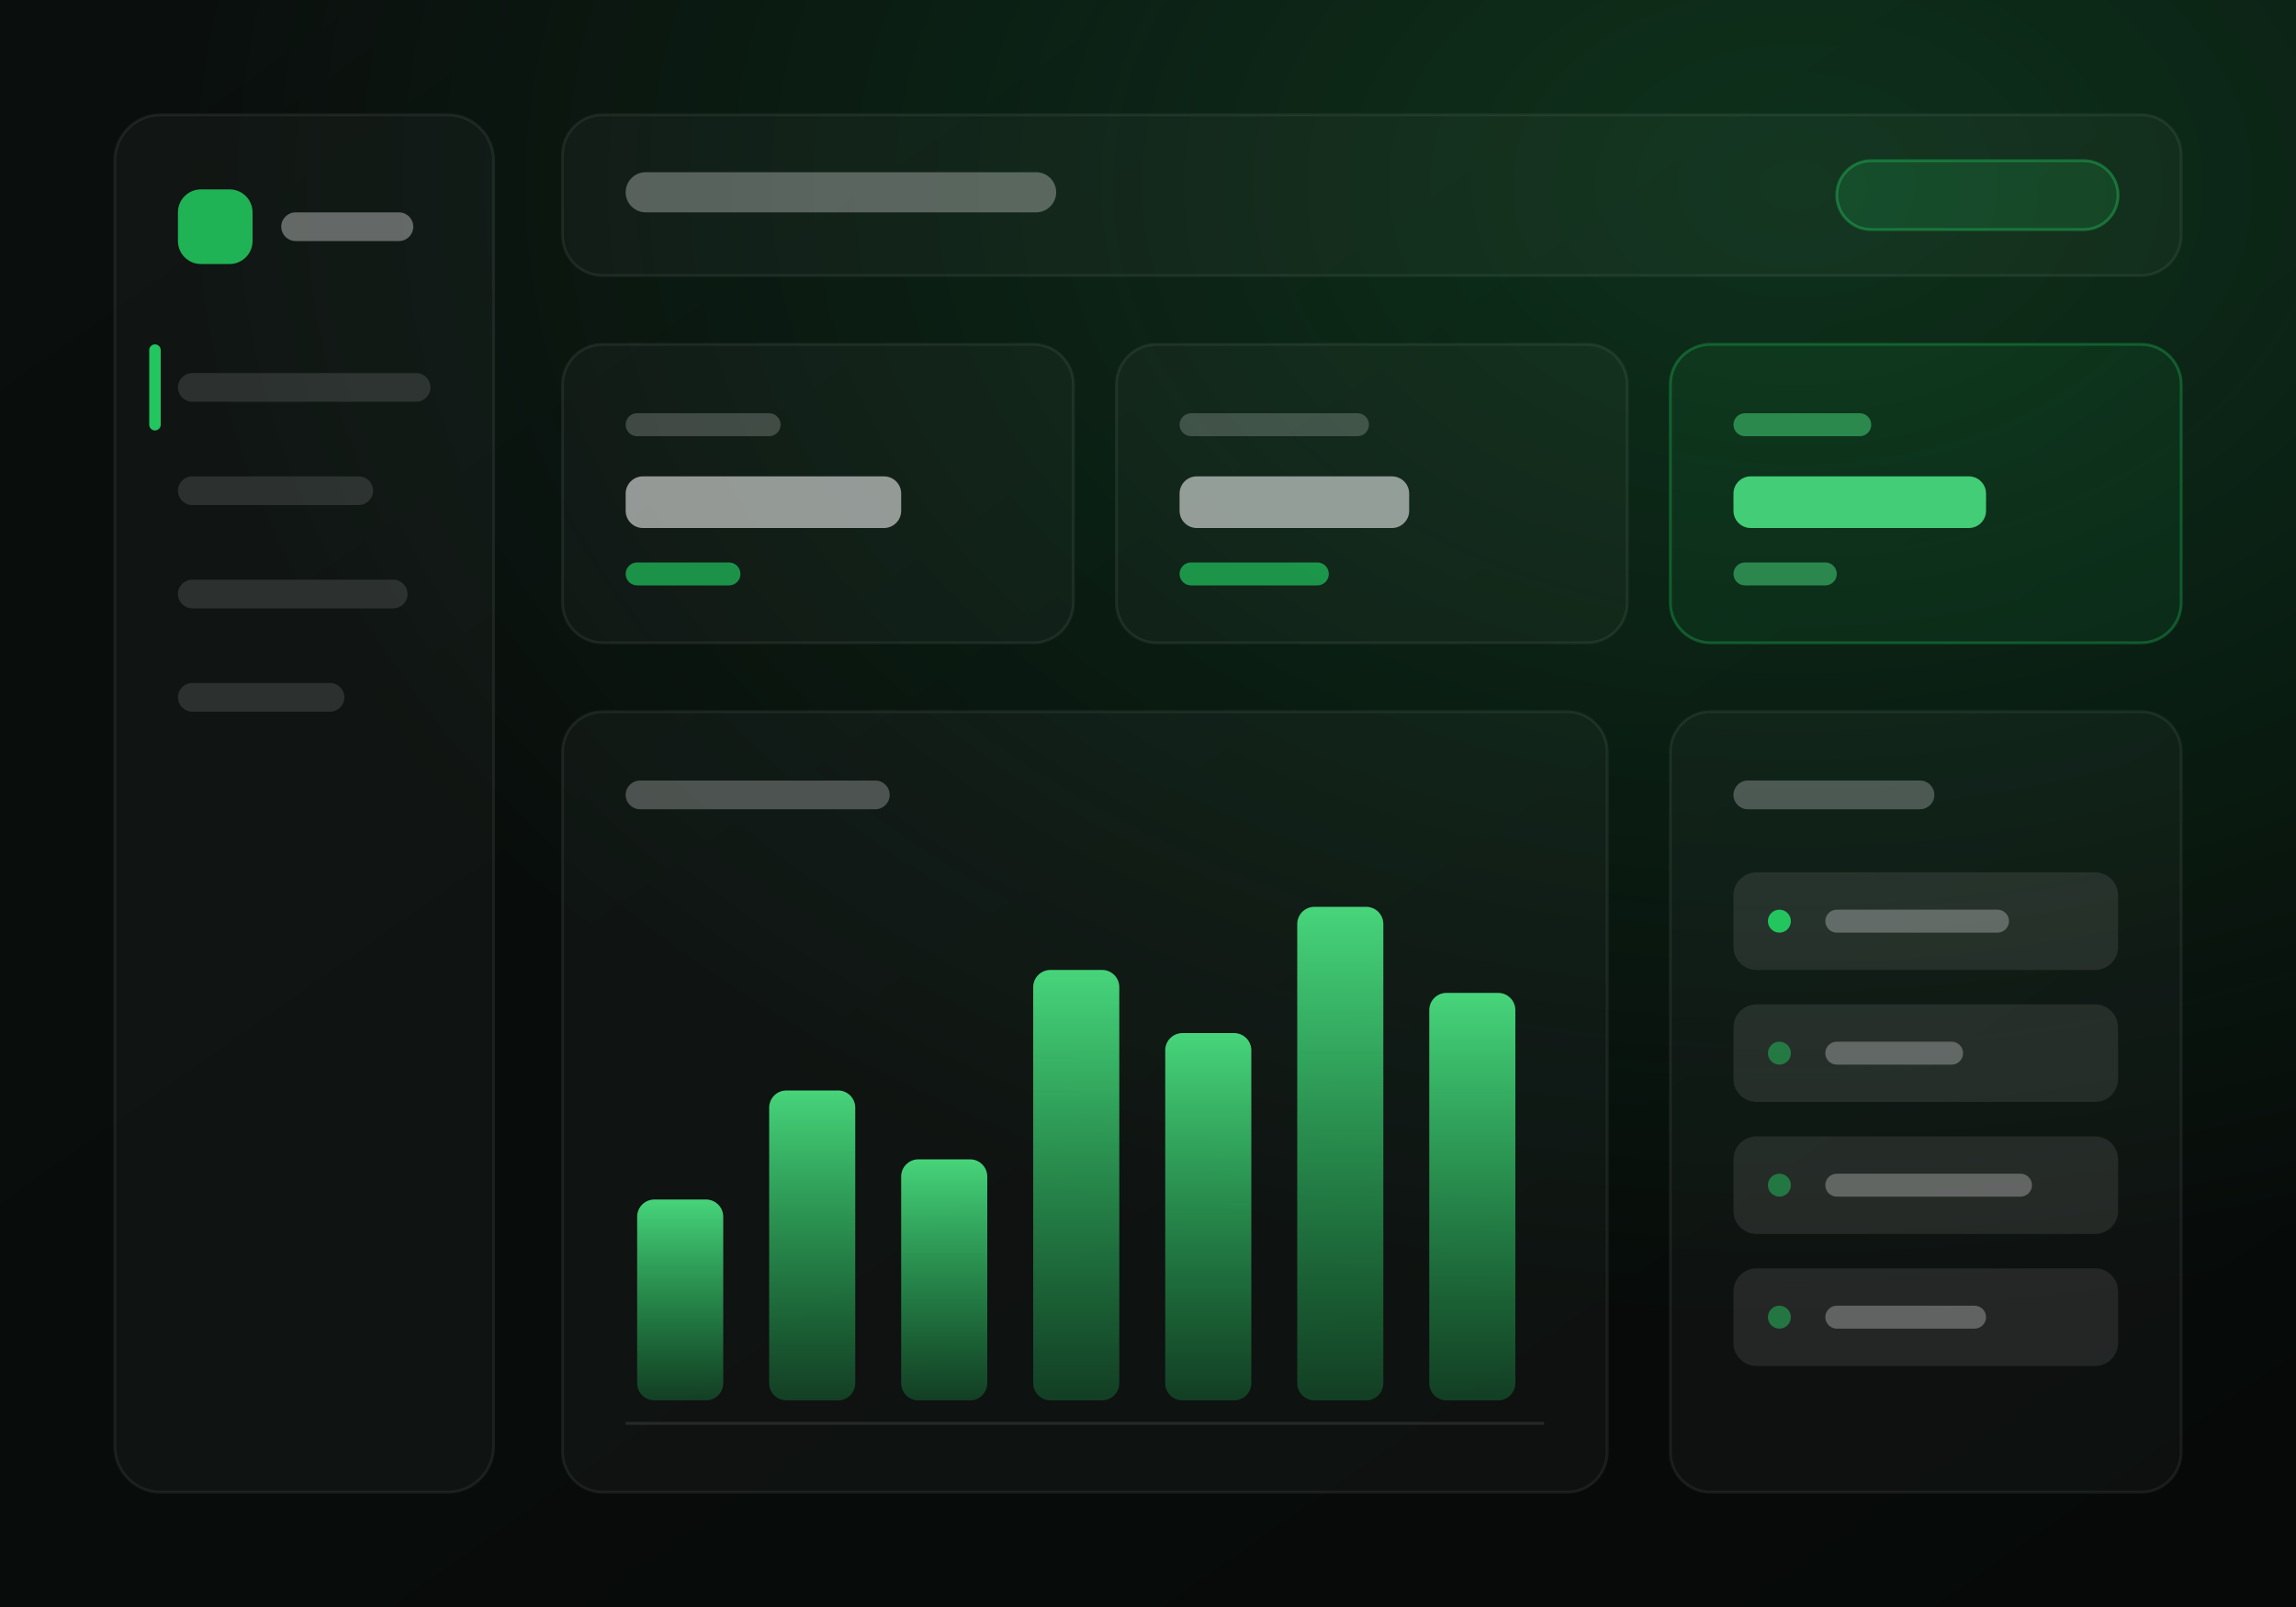
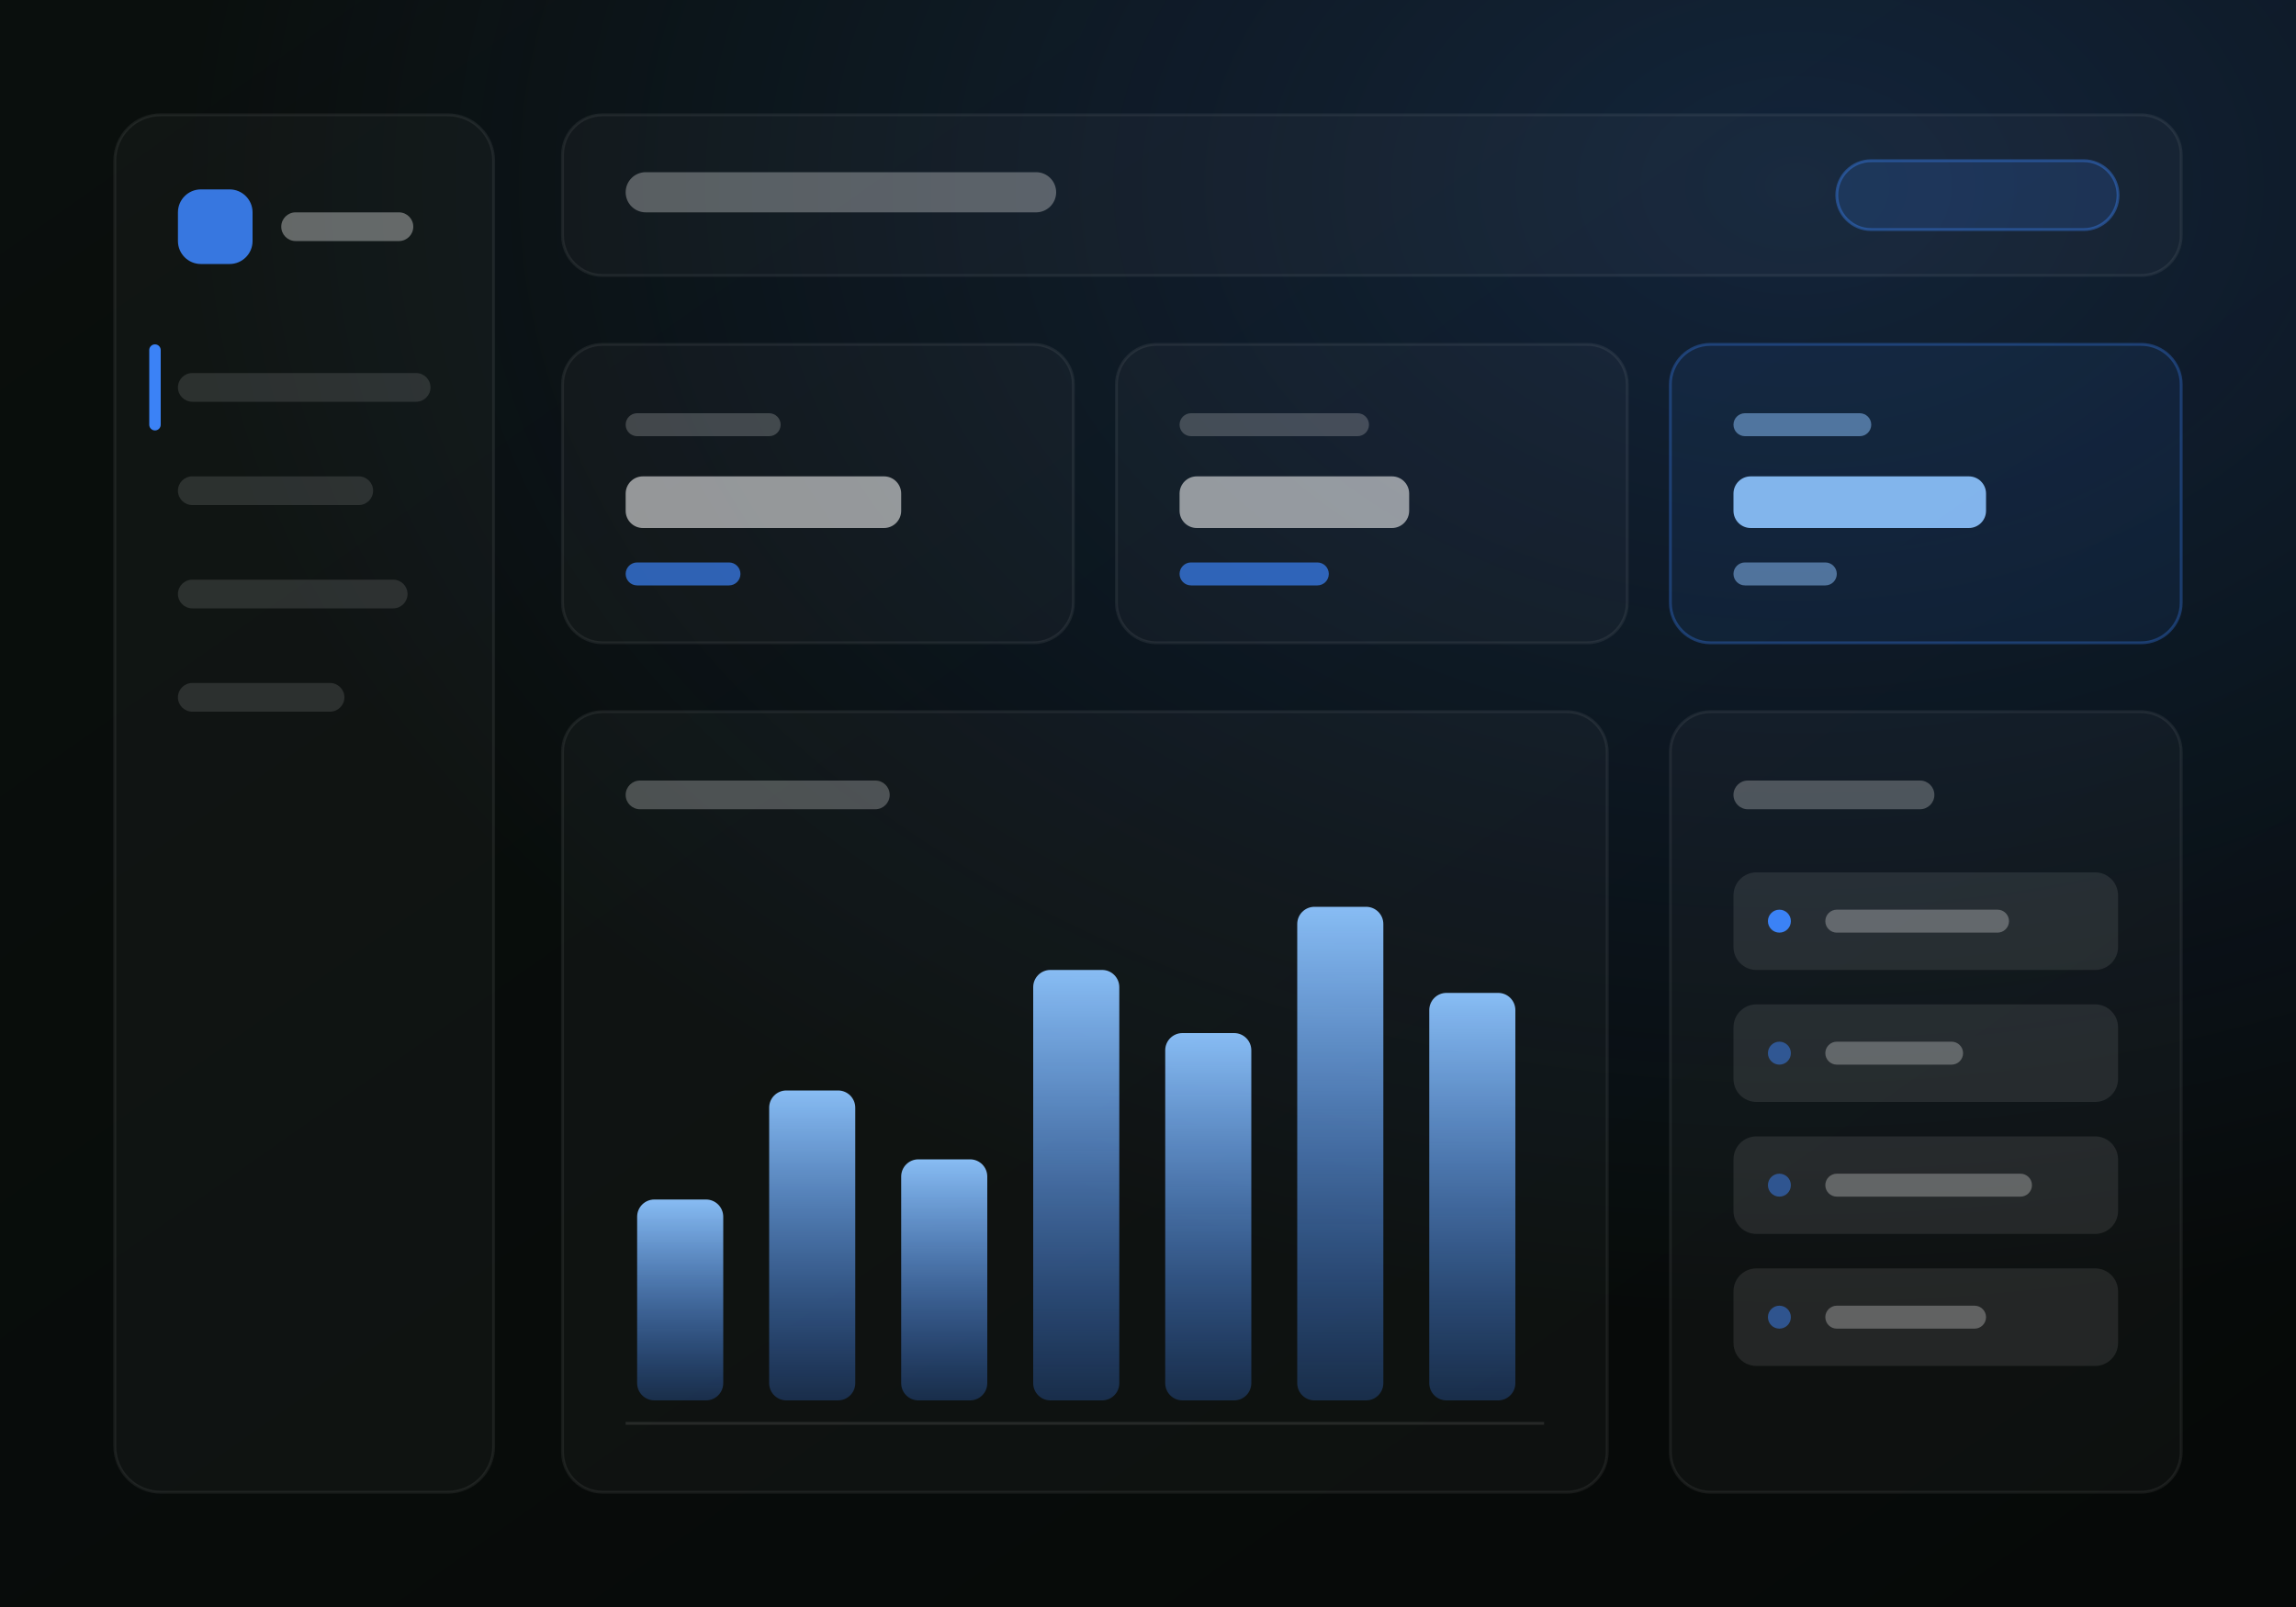
<svg xmlns="http://www.w3.org/2000/svg" viewBox="0 0 800 560" width="800" height="560" role="img" aria-label="Interface de sistema de gestao">
  <defs>
    <linearGradient id="erpBg" x1="0" y1="0" x2="1" y2="1">
      <stop offset="0" stop-color="#0a0f0d" />
      <stop offset="1" stop-color="#060908" />
    </linearGradient>
    <linearGradient id="erpBar" x1="0" y1="1" x2="0" y2="0">
-       <stop offset="0" stop-color="#22c55e" stop-opacity="0.25" />
-       <stop offset="1" stop-color="#4ade80" stop-opacity="0.95" />
+       <stop offset="0" stop-color="#3b82f6" stop-opacity="0.25" />
+       <stop offset="1" stop-color="#8ec5ff" stop-opacity="0.95" />
    </linearGradient>
    <radialGradient id="erpGlow" cx="0.78" cy="0.12" r="0.7">
-       <stop offset="0" stop-color="#22c55e" stop-opacity="0.20" />
-       <stop offset="1" stop-color="#22c55e" stop-opacity="0" />
+       <stop offset="0" stop-color="#3b82f6" stop-opacity="0.20" />
+       <stop offset="1" stop-color="#3b82f6" stop-opacity="0" />
    </radialGradient>
  </defs>
  <rect width="800" height="560" fill="url(#erpBg)" />
  <rect width="800" height="560" fill="url(#erpGlow)" />
  <rect x="40" y="40" width="132" height="480" rx="16" fill="#ffffff" fill-opacity="0.03" stroke="#ffffff" stroke-opacity="0.07" />
-   <rect x="62" y="66" width="26" height="26" rx="8" fill="#22c55e" fill-opacity="0.9" />
+   <rect x="62" y="66" width="26" height="26" rx="8" fill="#3b82f6" fill-opacity="0.9" />
  <rect x="98" y="74" width="46" height="10" rx="5" fill="#ffffff" fill-opacity="0.35" />
  <g fill="#ffffff" fill-opacity="0.12">
    <rect x="62" y="130" width="88" height="10" rx="5" />
    <rect x="62" y="166" width="68" height="10" rx="5" />
    <rect x="62" y="202" width="80" height="10" rx="5" />
    <rect x="62" y="238" width="58" height="10" rx="5" />
  </g>
-   <rect x="52" y="120" width="4" height="30" rx="2" fill="#22c55e" />
+   <rect x="52" y="120" width="4" height="30" rx="2" fill="#3b82f6" />
  <rect x="196" y="40" width="564" height="56" rx="14" fill="#ffffff" fill-opacity="0.03" stroke="#ffffff" stroke-opacity="0.07" />
  <rect x="218" y="60" width="150" height="14" rx="7" fill="#ffffff" fill-opacity="0.3" />
-   <rect x="640" y="56" width="98" height="24" rx="12" fill="#22c55e" fill-opacity="0.16" stroke="#22c55e" stroke-opacity="0.4" />
+   <rect x="640" y="56" width="98" height="24" rx="12" fill="#3b82f6" fill-opacity="0.16" stroke="#3b82f6" stroke-opacity="0.4" />
  <g>
    <rect x="196" y="120" width="178" height="104" rx="14" fill="#ffffff" fill-opacity="0.03" stroke="#ffffff" stroke-opacity="0.07" />
    <rect x="218" y="144" width="54" height="8" rx="4" fill="#ffffff" fill-opacity="0.2" />
    <rect x="218" y="166" width="96" height="18" rx="6" fill="#ffffff" fill-opacity="0.55" />
-     <rect x="218" y="196" width="40" height="8" rx="4" fill="#22c55e" fill-opacity="0.7" />
+     <rect x="218" y="196" width="40" height="8" rx="4" fill="#3b82f6" fill-opacity="0.7" />
  </g>
  <g>
    <rect x="389" y="120" width="178" height="104" rx="14" fill="#ffffff" fill-opacity="0.03" stroke="#ffffff" stroke-opacity="0.07" />
    <rect x="411" y="144" width="66" height="8" rx="4" fill="#ffffff" fill-opacity="0.2" />
    <rect x="411" y="166" width="80" height="18" rx="6" fill="#ffffff" fill-opacity="0.55" />
-     <rect x="411" y="196" width="52" height="8" rx="4" fill="#22c55e" fill-opacity="0.7" />
+     <rect x="411" y="196" width="52" height="8" rx="4" fill="#3b82f6" fill-opacity="0.7" />
  </g>
  <g>
-     <rect x="582" y="120" width="178" height="104" rx="14" fill="#22c55e" fill-opacity="0.08" stroke="#22c55e" stroke-opacity="0.32" />
-     <rect x="604" y="144" width="48" height="8" rx="4" fill="#4ade80" fill-opacity="0.5" />
-     <rect x="604" y="166" width="88" height="18" rx="6" fill="#4ade80" fill-opacity="0.9" />
-     <rect x="604" y="196" width="36" height="8" rx="4" fill="#4ade80" fill-opacity="0.5" />
+     <rect x="582" y="120" width="178" height="104" rx="14" fill="#3b82f6" fill-opacity="0.08" stroke="#3b82f6" stroke-opacity="0.32" />
+     <rect x="604" y="144" width="48" height="8" rx="4" fill="#8ec5ff" fill-opacity="0.5" />
+     <rect x="604" y="166" width="88" height="18" rx="6" fill="#8ec5ff" fill-opacity="0.9" />
+     <rect x="604" y="196" width="36" height="8" rx="4" fill="#8ec5ff" fill-opacity="0.5" />
  </g>
  <rect x="196" y="248" width="364" height="272" rx="14" fill="#ffffff" fill-opacity="0.03" stroke="#ffffff" stroke-opacity="0.07" />
  <rect x="218" y="272" width="92" height="10" rx="5" fill="#ffffff" fill-opacity="0.25" />
  <g fill="url(#erpBar)">
    <rect x="222" y="418" width="30" height="70" rx="6" />
    <rect x="268" y="380" width="30" height="108" rx="6" />
    <rect x="314" y="404" width="30" height="84" rx="6" />
    <rect x="360" y="338" width="30" height="150" rx="6" />
    <rect x="406" y="360" width="30" height="128" rx="6" />
    <rect x="452" y="316" width="30" height="172" rx="6" />
    <rect x="498" y="346" width="30" height="142" rx="6" />
  </g>
  <line x1="218" y1="496" x2="538" y2="496" stroke="#ffffff" stroke-opacity="0.1" />
  <rect x="582" y="248" width="178" height="272" rx="14" fill="#ffffff" fill-opacity="0.03" stroke="#ffffff" stroke-opacity="0.07" />
  <g>
    <rect x="604" y="272" width="70" height="10" rx="5" fill="#ffffff" fill-opacity="0.25" />
    <g fill="#ffffff" fill-opacity="0.09">
      <rect x="604" y="304" width="134" height="34" rx="8" />
      <rect x="604" y="350" width="134" height="34" rx="8" />
      <rect x="604" y="396" width="134" height="34" rx="8" />
      <rect x="604" y="442" width="134" height="34" rx="8" />
    </g>
-     <g fill="#22c55e">
+     <g fill="#3b82f6">
      <circle cx="620" cy="321" r="4" />
      <circle cx="620" cy="367" r="4" fill-opacity="0.5" />
      <circle cx="620" cy="413" r="4" fill-opacity="0.5" />
      <circle cx="620" cy="459" r="4" fill-opacity="0.5" />
    </g>
    <g fill="#ffffff" fill-opacity="0.28">
      <rect x="636" y="317" width="64" height="8" rx="4" />
      <rect x="636" y="363" width="48" height="8" rx="4" />
      <rect x="636" y="409" width="72" height="8" rx="4" />
      <rect x="636" y="455" width="56" height="8" rx="4" />
    </g>
  </g>
</svg>
